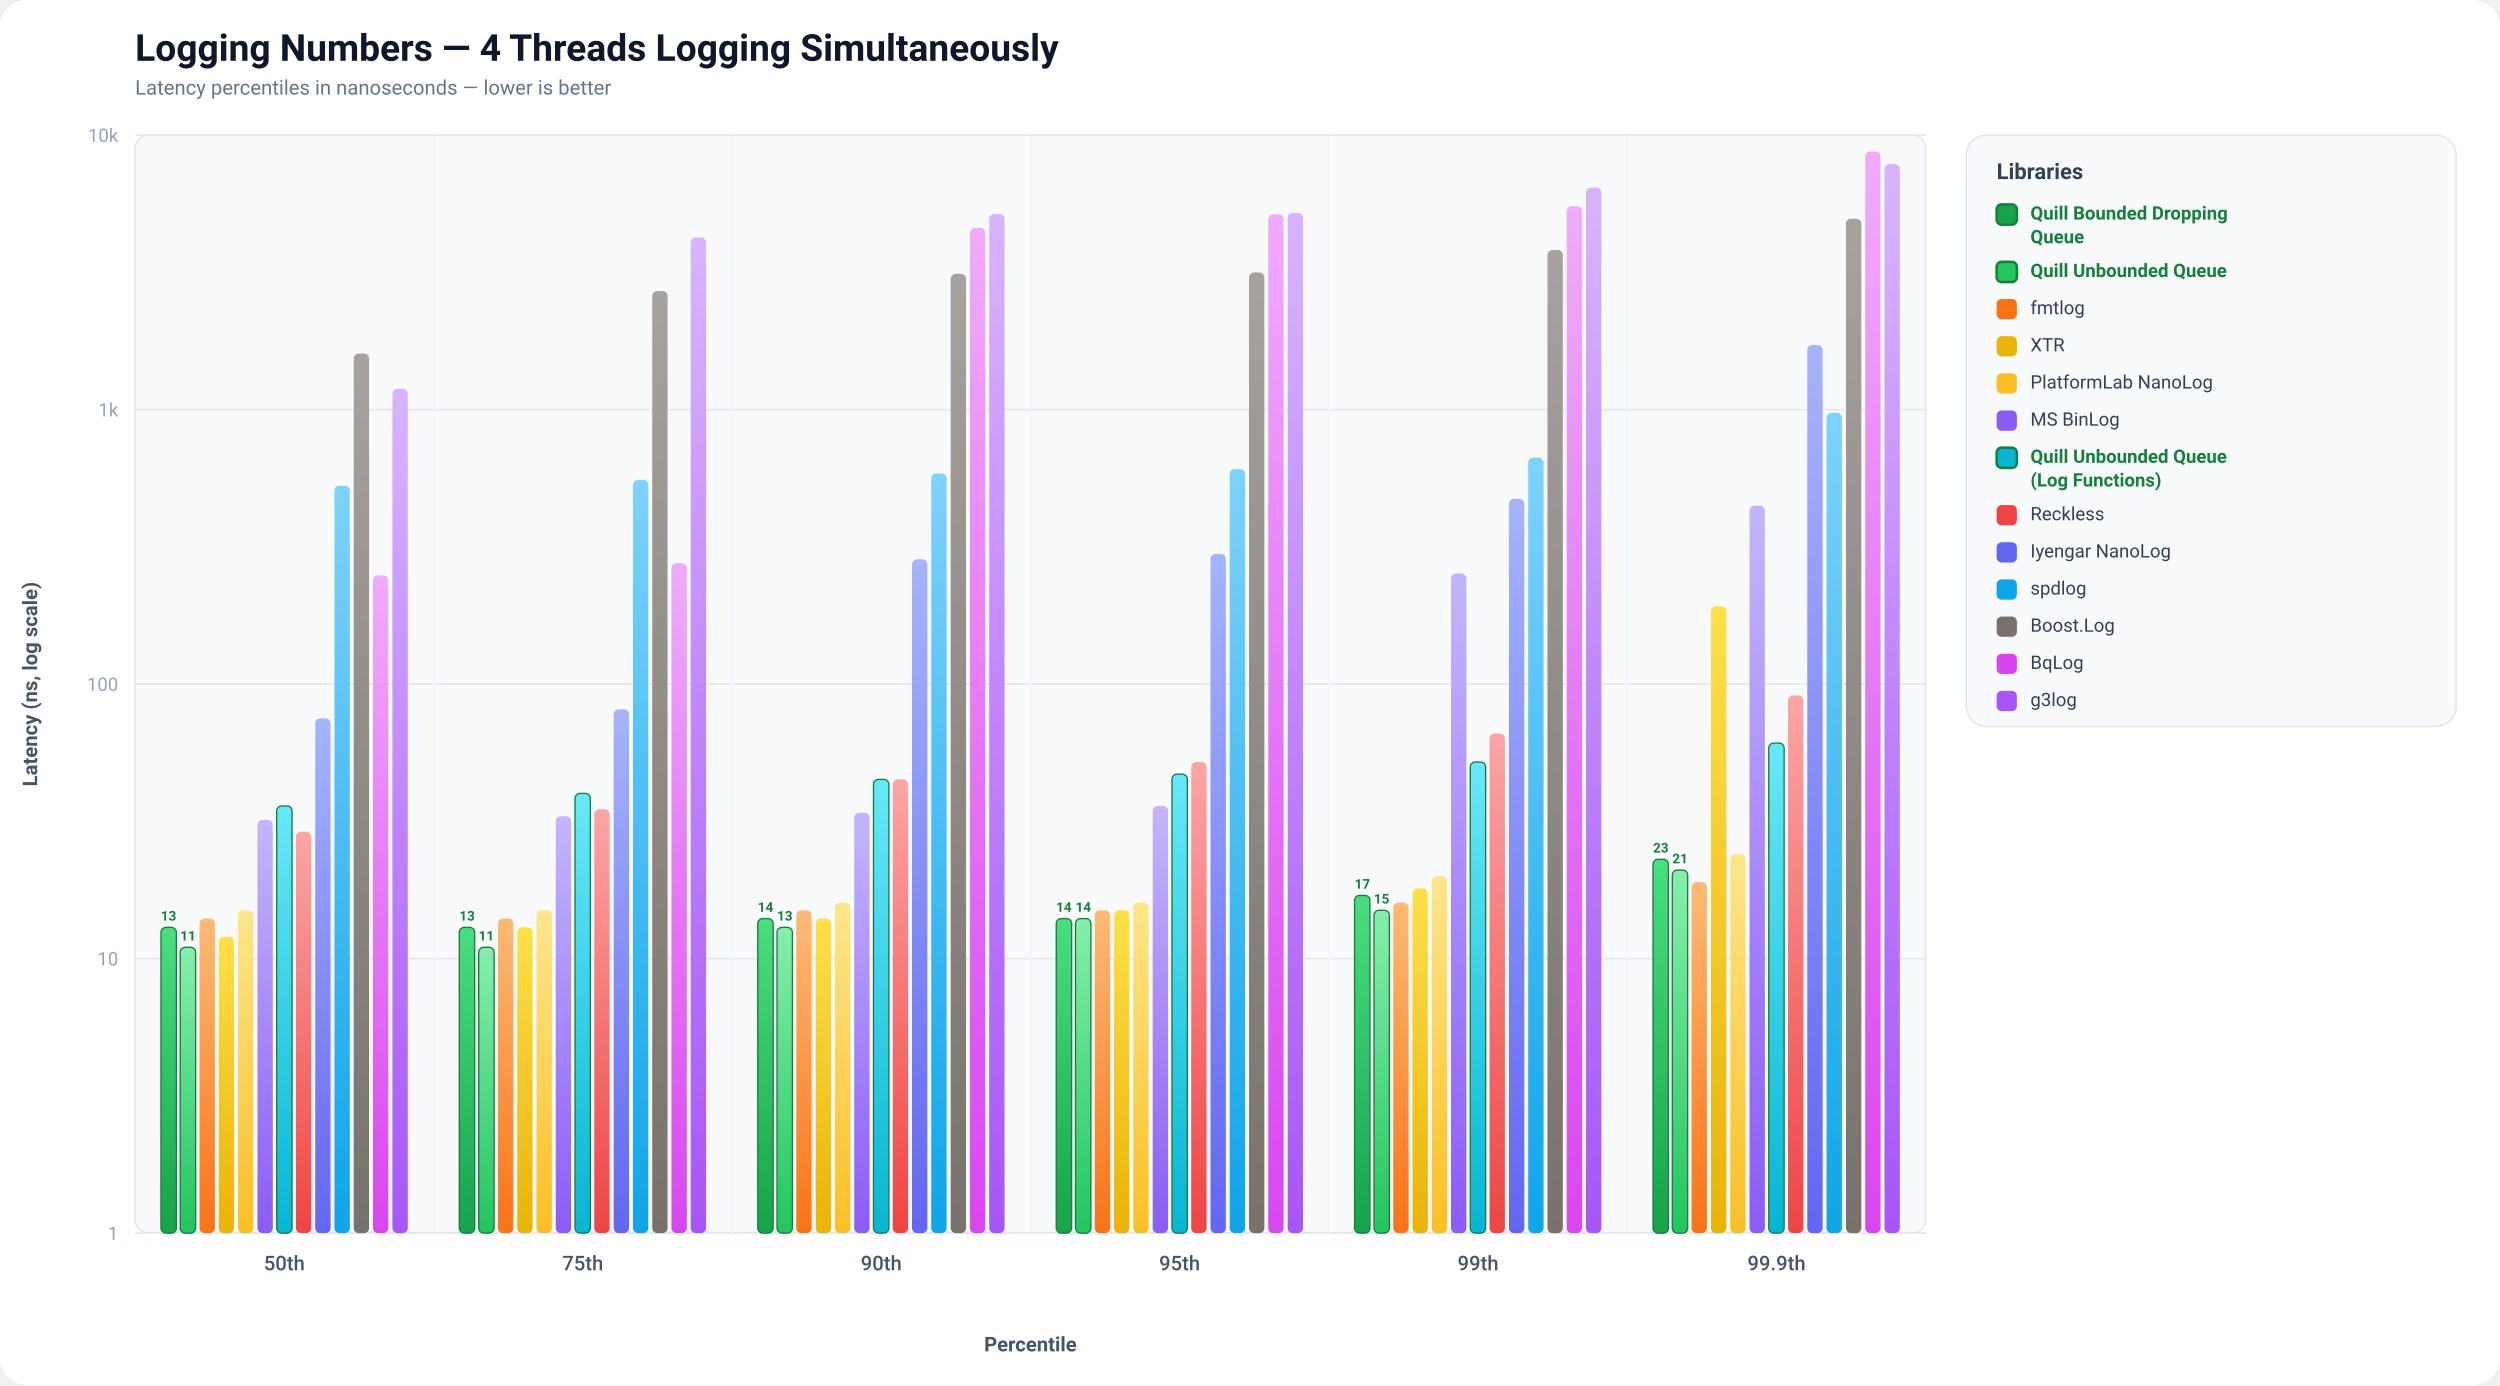
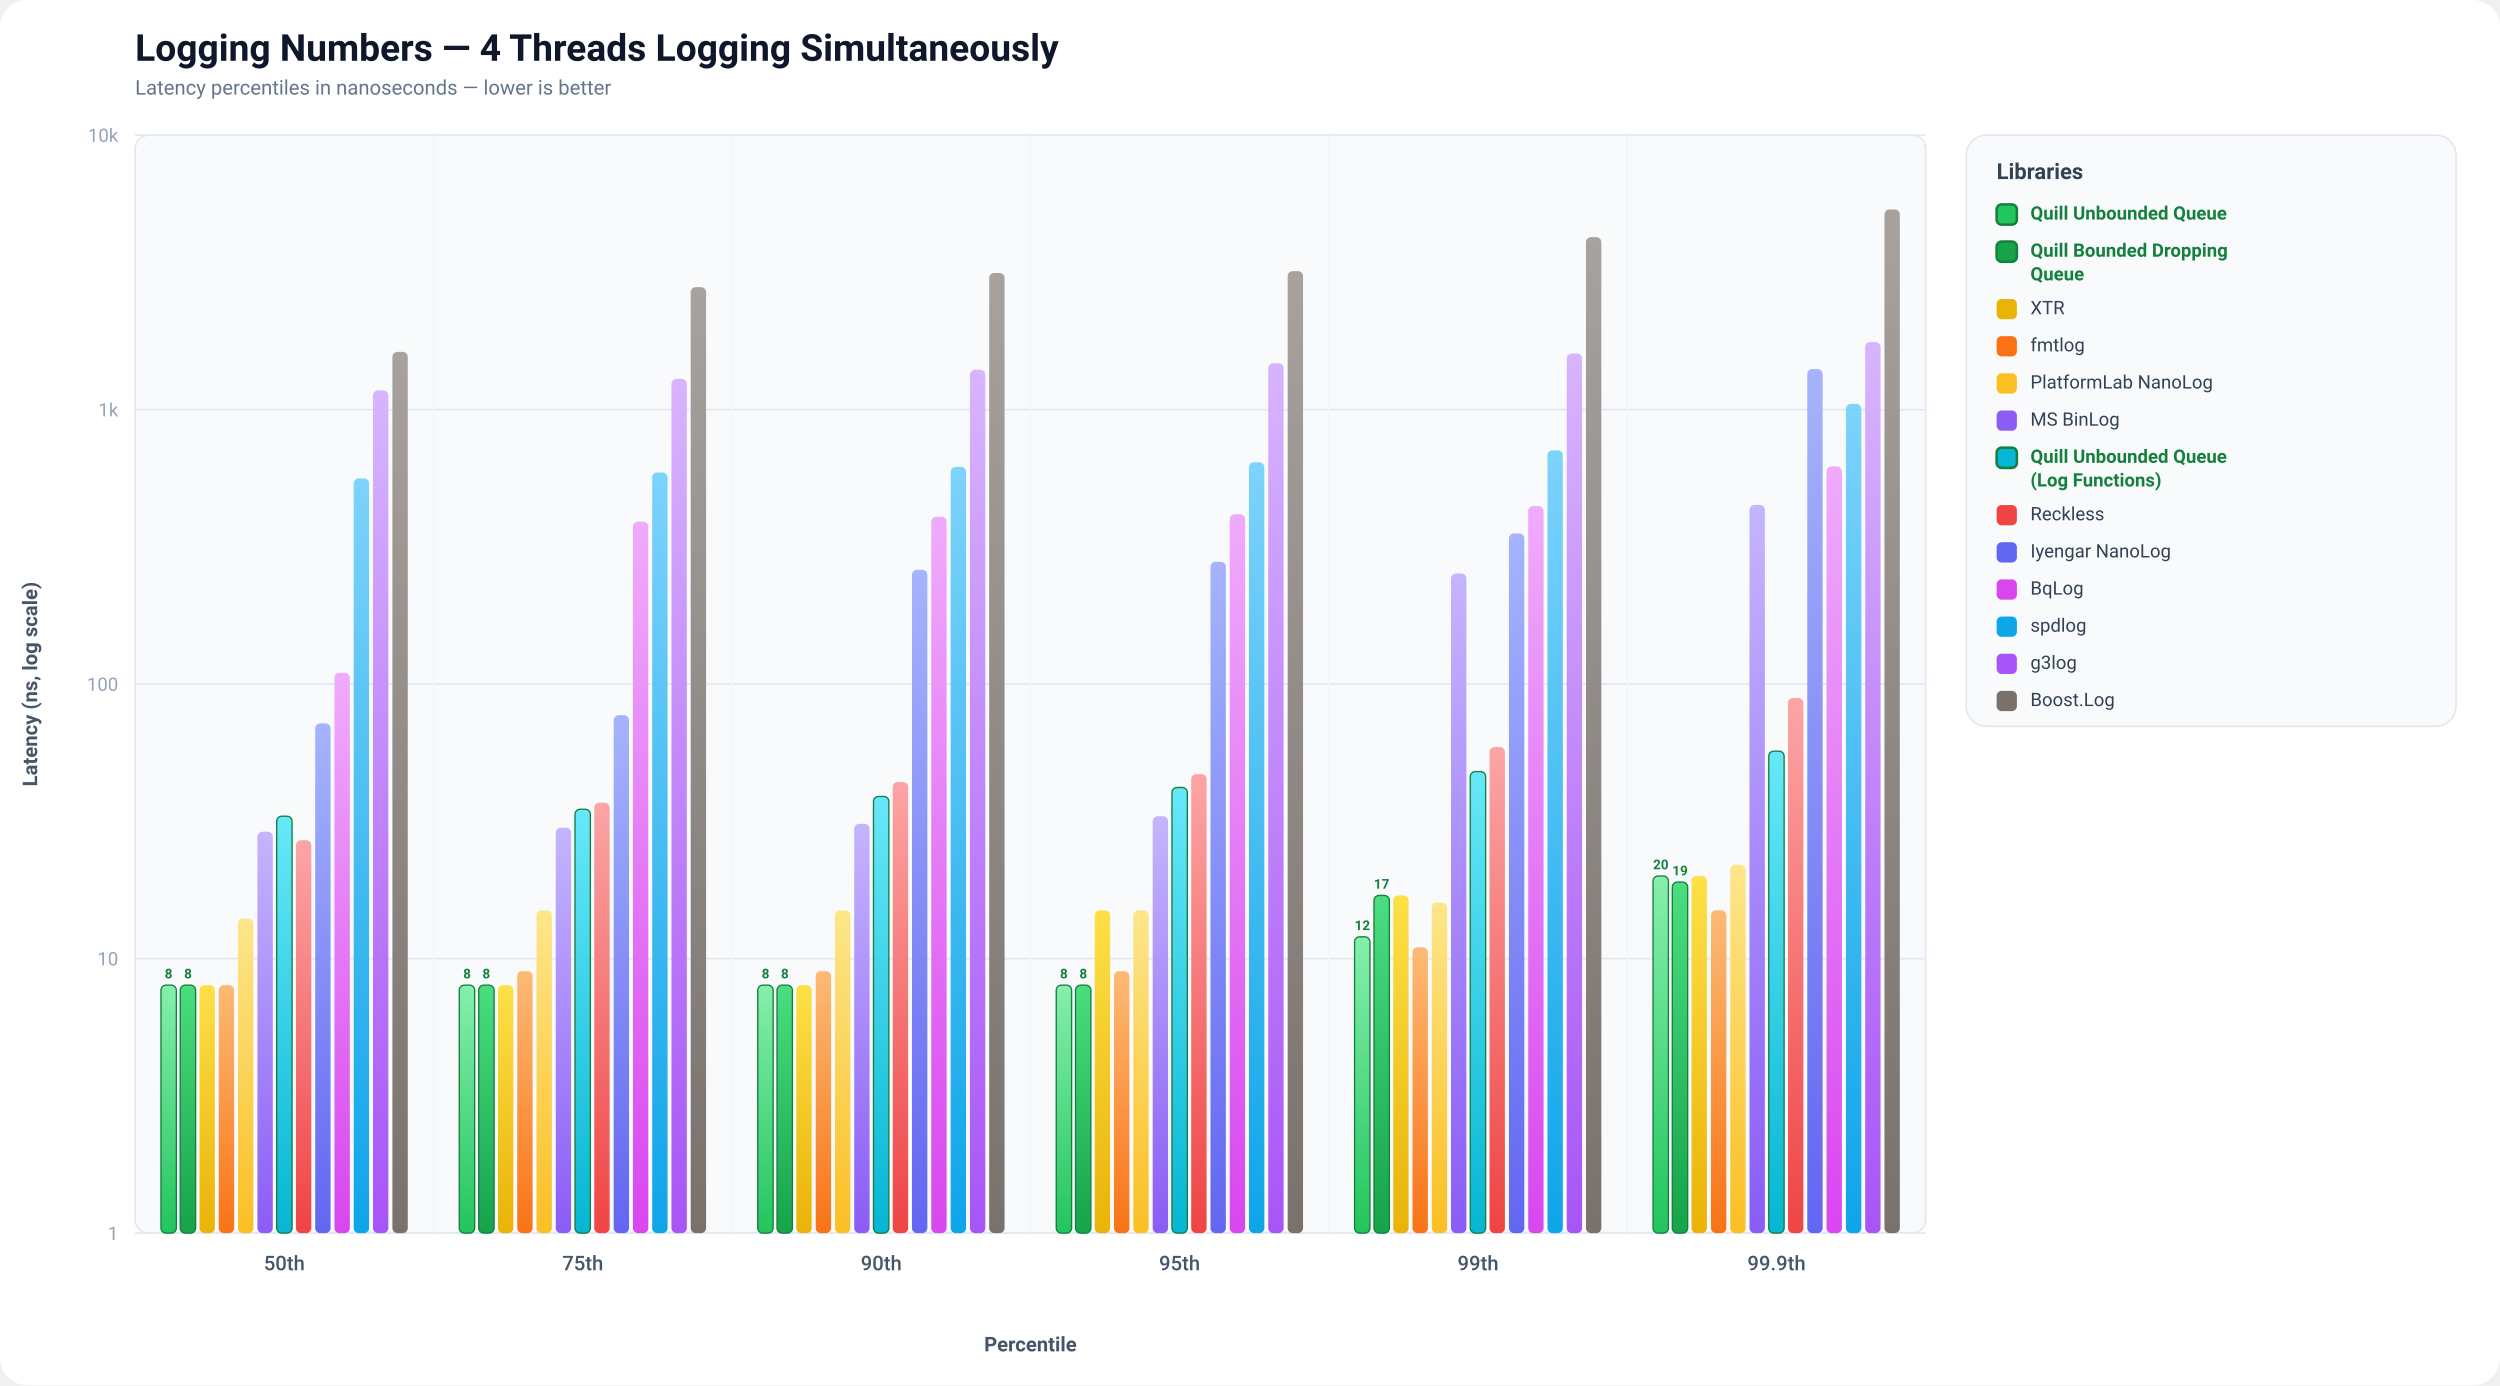
<svg xmlns="http://www.w3.org/2000/svg" width="1480" height="820" viewBox="0 0 1480 820">
  <defs>
+     <linearGradient id="grad_Quill_Unbounded_Queue" x1="0" y1="0" x2="0" y2="1">
+       <stop offset="0%" stop-color="#86efac" />
+       <stop offset="100%" stop-color="#22c55e" />
+     </linearGradient>
    <linearGradient id="grad_Quill_Bounded_Dropping_Queue" x1="0" y1="0" x2="0" y2="1">
      <stop offset="0%" stop-color="#4ade80" />
      <stop offset="100%" stop-color="#16a34a" />
    </linearGradient>
-     <linearGradient id="grad_Quill_Unbounded_Queue" x1="0" y1="0" x2="0" y2="1">
-       <stop offset="0%" stop-color="#86efac" />
-       <stop offset="100%" stop-color="#22c55e" />
+     <linearGradient id="grad_XTR" x1="0" y1="0" x2="0" y2="1">
+       <stop offset="0%" stop-color="#fde047" />
+       <stop offset="100%" stop-color="#eab308" />
    </linearGradient>
    <linearGradient id="grad_fmtlog" x1="0" y1="0" x2="0" y2="1">
      <stop offset="0%" stop-color="#fdba74" />
      <stop offset="100%" stop-color="#f97316" />
    </linearGradient>
-     <linearGradient id="grad_XTR" x1="0" y1="0" x2="0" y2="1">
-       <stop offset="0%" stop-color="#fde047" />
-       <stop offset="100%" stop-color="#eab308" />
-     </linearGradient>
    <linearGradient id="grad_PlatformLab_NanoLog" x1="0" y1="0" x2="0" y2="1">
      <stop offset="0%" stop-color="#fde68a" />
      <stop offset="100%" stop-color="#fbbf24" />
    </linearGradient>
    <linearGradient id="grad_MS_BinLog" x1="0" y1="0" x2="0" y2="1">
      <stop offset="0%" stop-color="#c4b5fd" />
      <stop offset="100%" stop-color="#8b5cf6" />
    </linearGradient>
    <linearGradient id="grad_Quill_Unbounded_Queue__Log_Functions_" x1="0" y1="0" x2="0" y2="1">
      <stop offset="0%" stop-color="#67e8f9" />
      <stop offset="100%" stop-color="#06b6d4" />
    </linearGradient>
    <linearGradient id="grad_Reckless" x1="0" y1="0" x2="0" y2="1">
      <stop offset="0%" stop-color="#fca5a5" />
      <stop offset="100%" stop-color="#ef4444" />
    </linearGradient>
    <linearGradient id="grad_Iyengar_NanoLog" x1="0" y1="0" x2="0" y2="1">
      <stop offset="0%" stop-color="#a5b4fc" />
      <stop offset="100%" stop-color="#6366f1" />
    </linearGradient>
+     <linearGradient id="grad_BqLog" x1="0" y1="0" x2="0" y2="1">
+       <stop offset="0%" stop-color="#f0abfc" />
+       <stop offset="100%" stop-color="#d946ef" />
+     </linearGradient>
    <linearGradient id="grad_spdlog" x1="0" y1="0" x2="0" y2="1">
      <stop offset="0%" stop-color="#7dd3fc" />
      <stop offset="100%" stop-color="#0ea5e9" />
    </linearGradient>
+     <linearGradient id="grad_g3log" x1="0" y1="0" x2="0" y2="1">
+       <stop offset="0%" stop-color="#d8b4fe" />
+       <stop offset="100%" stop-color="#a855f7" />
+     </linearGradient>
    <linearGradient id="grad_Boost_Log" x1="0" y1="0" x2="0" y2="1">
      <stop offset="0%" stop-color="#a8a29e" />
      <stop offset="100%" stop-color="#78716c" />
-     </linearGradient>
-     <linearGradient id="grad_BqLog" x1="0" y1="0" x2="0" y2="1">
-       <stop offset="0%" stop-color="#f0abfc" />
-       <stop offset="100%" stop-color="#d946ef" />
-     </linearGradient>
-     <linearGradient id="grad_g3log" x1="0" y1="0" x2="0" y2="1">
-       <stop offset="0%" stop-color="#d8b4fe" />
-       <stop offset="100%" stop-color="#a855f7" />
    </linearGradient>
  </defs>
  <rect width="100%" height="100%" fill="#ffffff" rx="16" />
  <text x="80.0" y="36.0" font-family="-apple-system, BlinkMacSystemFont, Segoe UI, Roboto, Helvetica Neue, Arial, sans-serif" font-size="22" font-weight="700" text-anchor="start" fill="#0f172a">Logging Numbers — 4 Threads Logging Simultaneously</text>
  <text x="80.0" y="56.0" font-family="-apple-system, BlinkMacSystemFont, Segoe UI, Roboto, Helvetica Neue, Arial, sans-serif" font-size="12" font-weight="400" text-anchor="start" fill="#64748b">Latency percentiles in nanoseconds — lower is better</text>
  <rect x="80" y="80" width="1060" height="650" rx="8" fill="#f8fafc" stroke="#e2e8f0" stroke-width="1" />
  <line x1="80" y1="730.0" x2="1140" y2="730.0" stroke="#e2e8f0" stroke-width="1" />
  <text x="70.0" y="734.0" font-family="-apple-system, BlinkMacSystemFont, Segoe UI, Roboto, Helvetica Neue, Arial, sans-serif" font-size="11" font-weight="400" text-anchor="end" fill="#94a3b8">1</text>
  <line x1="80" y1="567.5" x2="1140" y2="567.5" stroke="#e2e8f0" stroke-width="1" />
  <text x="70.0" y="571.5" font-family="-apple-system, BlinkMacSystemFont, Segoe UI, Roboto, Helvetica Neue, Arial, sans-serif" font-size="11" font-weight="400" text-anchor="end" fill="#94a3b8">10</text>
  <line x1="80" y1="405.0" x2="1140" y2="405.0" stroke="#e2e8f0" stroke-width="1" />
  <text x="70.0" y="409.0" font-family="-apple-system, BlinkMacSystemFont, Segoe UI, Roboto, Helvetica Neue, Arial, sans-serif" font-size="11" font-weight="400" text-anchor="end" fill="#94a3b8">100</text>
  <line x1="80" y1="242.5" x2="1140" y2="242.5" stroke="#e2e8f0" stroke-width="1" />
  <text x="70.0" y="246.5" font-family="-apple-system, BlinkMacSystemFont, Segoe UI, Roboto, Helvetica Neue, Arial, sans-serif" font-size="11" font-weight="400" text-anchor="end" fill="#94a3b8">1k</text>
  <line x1="80" y1="80.0" x2="1140" y2="80.0" stroke="#e2e8f0" stroke-width="1" />
  <text x="70.0" y="84.0" font-family="-apple-system, BlinkMacSystemFont, Segoe UI, Roboto, Helvetica Neue, Arial, sans-serif" font-size="11" font-weight="400" text-anchor="end" fill="#94a3b8">10k</text>
  <text x="168.3" y="752.0" font-family="-apple-system, BlinkMacSystemFont, Segoe UI, Roboto, Helvetica Neue, Arial, sans-serif" font-size="12" font-weight="500" text-anchor="middle" fill="#475569">50th</text>
-   <rect x="95.3" y="549.0" width="9.1" height="181.0" rx="3" fill="url(#grad_Quill_Bounded_Dropping_Queue)" stroke="#15803d" stroke-width="0.8" />
-   <rect x="106.7" y="560.8" width="9.1" height="169.2" rx="3" fill="url(#grad_Quill_Unbounded_Queue)" stroke="#15803d" stroke-width="0.8" />
-   <rect x="118.1" y="543.8" width="9.1" height="186.2" rx="3" fill="url(#grad_fmtlog)" />
-   <rect x="129.5" y="554.6" width="9.1" height="175.4" rx="3" fill="url(#grad_XTR)" />
-   <rect x="140.9" y="538.9" width="9.1" height="191.1" rx="3" fill="url(#grad_PlatformLab_NanoLog)" />
-   <rect x="152.4" y="485.4" width="9.1" height="244.6" rx="3" fill="url(#grad_MS_BinLog)" />
-   <rect x="163.8" y="477.1" width="9.1" height="252.9" rx="3" fill="url(#grad_Quill_Unbounded_Queue__Log_Functions_)" stroke="#15803d" stroke-width="0.8" />
-   <rect x="175.2" y="492.4" width="9.1" height="237.6" rx="3" fill="url(#grad_Reckless)" />
-   <rect x="186.6" y="425.3" width="9.1" height="304.7" rx="3" fill="url(#grad_Iyengar_NanoLog)" />
-   <rect x="198.0" y="287.6" width="9.1" height="442.4" rx="3" fill="url(#grad_spdlog)" />
-   <rect x="209.4" y="209.3" width="9.1" height="520.7" rx="3" fill="url(#grad_Boost_Log)" />
-   <rect x="220.8" y="340.6" width="9.1" height="389.4" rx="3" fill="url(#grad_BqLog)" />
-   <rect x="232.3" y="230.1" width="9.1" height="499.9" rx="3" fill="url(#grad_g3log)" />
+   <rect x="95.3" y="583.2" width="9.1" height="146.8" rx="3" fill="url(#grad_Quill_Unbounded_Queue)" stroke="#15803d" stroke-width="0.8" />
+   <rect x="106.7" y="583.2" width="9.1" height="146.8" rx="3" fill="url(#grad_Quill_Bounded_Dropping_Queue)" stroke="#15803d" stroke-width="0.8" />
+   <rect x="118.1" y="583.2" width="9.1" height="146.8" rx="3" fill="url(#grad_XTR)" />
+   <rect x="129.5" y="583.2" width="9.1" height="146.8" rx="3" fill="url(#grad_fmtlog)" />
+   <rect x="140.9" y="543.8" width="9.1" height="186.2" rx="3" fill="url(#grad_PlatformLab_NanoLog)" />
+   <rect x="152.4" y="492.4" width="9.1" height="237.6" rx="3" fill="url(#grad_MS_BinLog)" />
+   <rect x="163.8" y="483.2" width="9.1" height="246.8" rx="3" fill="url(#grad_Quill_Unbounded_Queue__Log_Functions_)" stroke="#15803d" stroke-width="0.8" />
+   <rect x="175.2" y="497.4" width="9.1" height="232.6" rx="3" fill="url(#grad_Reckless)" />
+   <rect x="186.6" y="428.2" width="9.1" height="301.8" rx="3" fill="url(#grad_Iyengar_NanoLog)" />
+   <rect x="198.0" y="398.3" width="9.1" height="331.7" rx="3" fill="url(#grad_BqLog)" />
+   <rect x="209.4" y="283.2" width="9.1" height="446.8" rx="3" fill="url(#grad_spdlog)" />
+   <rect x="220.8" y="231.1" width="9.1" height="498.9" rx="3" fill="url(#grad_g3log)" />
+   <rect x="232.3" y="208.3" width="9.1" height="521.7" rx="3" fill="url(#grad_Boost_Log)" />
  <line x1="256.7" y1="80" x2="256.7" y2="730" stroke="#f1f5f9" stroke-width="1" />
  <text x="345.0" y="752.0" font-family="-apple-system, BlinkMacSystemFont, Segoe UI, Roboto, Helvetica Neue, Arial, sans-serif" font-size="12" font-weight="500" text-anchor="middle" fill="#475569">75th</text>
-   <rect x="271.9" y="549.0" width="9.1" height="181.0" rx="3" fill="url(#grad_Quill_Bounded_Dropping_Queue)" stroke="#15803d" stroke-width="0.8" />
-   <rect x="283.4" y="560.8" width="9.1" height="169.2" rx="3" fill="url(#grad_Quill_Unbounded_Queue)" stroke="#15803d" stroke-width="0.8" />
-   <rect x="294.8" y="543.8" width="9.1" height="186.2" rx="3" fill="url(#grad_fmtlog)" />
-   <rect x="306.2" y="549.0" width="9.1" height="181.0" rx="3" fill="url(#grad_XTR)" />
+   <rect x="271.9" y="583.2" width="9.1" height="146.8" rx="3" fill="url(#grad_Quill_Unbounded_Queue)" stroke="#15803d" stroke-width="0.8" />
+   <rect x="283.4" y="583.2" width="9.1" height="146.8" rx="3" fill="url(#grad_Quill_Bounded_Dropping_Queue)" stroke="#15803d" stroke-width="0.8" />
+   <rect x="294.8" y="583.2" width="9.1" height="146.8" rx="3" fill="url(#grad_XTR)" />
+   <rect x="306.2" y="574.9" width="9.1" height="155.1" rx="3" fill="url(#grad_fmtlog)" />
  <rect x="317.6" y="538.9" width="9.1" height="191.1" rx="3" fill="url(#grad_PlatformLab_NanoLog)" />
-   <rect x="329.0" y="483.2" width="9.1" height="246.8" rx="3" fill="url(#grad_MS_BinLog)" />
-   <rect x="340.4" y="469.7" width="9.1" height="260.3" rx="3" fill="url(#grad_Quill_Unbounded_Queue__Log_Functions_)" stroke="#15803d" stroke-width="0.8" />
-   <rect x="351.8" y="479.1" width="9.1" height="250.9" rx="3" fill="url(#grad_Reckless)" />
-   <rect x="363.3" y="419.9" width="9.1" height="310.1" rx="3" fill="url(#grad_Iyengar_NanoLog)" />
-   <rect x="374.7" y="284.1" width="9.1" height="445.9" rx="3" fill="url(#grad_spdlog)" />
-   <rect x="386.1" y="172.3" width="9.1" height="557.7" rx="3" fill="url(#grad_Boost_Log)" />
-   <rect x="397.5" y="333.4" width="9.1" height="396.6" rx="3" fill="url(#grad_BqLog)" />
-   <rect x="408.9" y="140.6" width="9.1" height="589.4" rx="3" fill="url(#grad_g3log)" />
+   <rect x="329.0" y="490.0" width="9.1" height="240.0" rx="3" fill="url(#grad_MS_BinLog)" />
+   <rect x="340.4" y="479.1" width="9.1" height="250.9" rx="3" fill="url(#grad_Quill_Unbounded_Queue__Log_Functions_)" stroke="#15803d" stroke-width="0.8" />
+   <rect x="351.8" y="475.2" width="9.1" height="254.8" rx="3" fill="url(#grad_Reckless)" />
+   <rect x="363.3" y="423.4" width="9.1" height="306.6" rx="3" fill="url(#grad_Iyengar_NanoLog)" />
+   <rect x="374.7" y="308.8" width="9.1" height="421.2" rx="3" fill="url(#grad_BqLog)" />
+   <rect x="386.1" y="279.7" width="9.1" height="450.3" rx="3" fill="url(#grad_spdlog)" />
+   <rect x="397.5" y="224.3" width="9.1" height="505.7" rx="3" fill="url(#grad_g3log)" />
+   <rect x="408.9" y="170.0" width="9.1" height="560.0" rx="3" fill="url(#grad_Boost_Log)" />
  <line x1="433.3" y1="80" x2="433.3" y2="730" stroke="#f1f5f9" stroke-width="1" />
  <text x="521.7" y="752.0" font-family="-apple-system, BlinkMacSystemFont, Segoe UI, Roboto, Helvetica Neue, Arial, sans-serif" font-size="12" font-weight="500" text-anchor="middle" fill="#475569">90th</text>
-   <rect x="448.6" y="543.8" width="9.1" height="186.2" rx="3" fill="url(#grad_Quill_Bounded_Dropping_Queue)" stroke="#15803d" stroke-width="0.8" />
-   <rect x="460.0" y="549.0" width="9.1" height="181.0" rx="3" fill="url(#grad_Quill_Unbounded_Queue)" stroke="#15803d" stroke-width="0.8" />
-   <rect x="471.4" y="538.9" width="9.1" height="191.1" rx="3" fill="url(#grad_fmtlog)" />
-   <rect x="482.9" y="543.8" width="9.1" height="186.2" rx="3" fill="url(#grad_XTR)" />
-   <rect x="494.3" y="534.3" width="9.1" height="195.7" rx="3" fill="url(#grad_PlatformLab_NanoLog)" />
-   <rect x="505.7" y="481.1" width="9.1" height="248.9" rx="3" fill="url(#grad_MS_BinLog)" />
-   <rect x="517.1" y="461.4" width="9.1" height="268.6" rx="3" fill="url(#grad_Quill_Unbounded_Queue__Log_Functions_)" stroke="#15803d" stroke-width="0.8" />
-   <rect x="528.5" y="461.4" width="9.1" height="268.6" rx="3" fill="url(#grad_Reckless)" />
-   <rect x="539.9" y="331.1" width="9.1" height="398.9" rx="3" fill="url(#grad_Iyengar_NanoLog)" />
-   <rect x="551.3" y="280.3" width="9.1" height="449.7" rx="3" fill="url(#grad_spdlog)" />
-   <rect x="562.8" y="162.1" width="9.1" height="567.9" rx="3" fill="url(#grad_Boost_Log)" />
-   <rect x="574.2" y="134.9" width="9.1" height="595.1" rx="3" fill="url(#grad_BqLog)" />
-   <rect x="585.6" y="126.6" width="9.1" height="603.4" rx="3" fill="url(#grad_g3log)" />
+   <rect x="448.6" y="583.2" width="9.1" height="146.8" rx="3" fill="url(#grad_Quill_Unbounded_Queue)" stroke="#15803d" stroke-width="0.8" />
+   <rect x="460.0" y="583.2" width="9.1" height="146.8" rx="3" fill="url(#grad_Quill_Bounded_Dropping_Queue)" stroke="#15803d" stroke-width="0.8" />
+   <rect x="471.4" y="583.2" width="9.1" height="146.8" rx="3" fill="url(#grad_XTR)" />
+   <rect x="482.9" y="574.9" width="9.1" height="155.1" rx="3" fill="url(#grad_fmtlog)" />
+   <rect x="494.3" y="538.9" width="9.1" height="191.1" rx="3" fill="url(#grad_PlatformLab_NanoLog)" />
+   <rect x="505.7" y="487.7" width="9.1" height="242.3" rx="3" fill="url(#grad_MS_BinLog)" />
+   <rect x="517.1" y="471.5" width="9.1" height="258.5" rx="3" fill="url(#grad_Quill_Unbounded_Queue__Log_Functions_)" stroke="#15803d" stroke-width="0.8" />
+   <rect x="528.5" y="462.9" width="9.1" height="267.1" rx="3" fill="url(#grad_Reckless)" />
+   <rect x="539.9" y="337.3" width="9.1" height="392.7" rx="3" fill="url(#grad_Iyengar_NanoLog)" />
+   <rect x="551.3" y="305.9" width="9.1" height="424.1" rx="3" fill="url(#grad_BqLog)" />
+   <rect x="562.8" y="276.4" width="9.1" height="453.6" rx="3" fill="url(#grad_spdlog)" />
+   <rect x="574.2" y="218.9" width="9.1" height="511.1" rx="3" fill="url(#grad_g3log)" />
+   <rect x="585.6" y="161.6" width="9.1" height="568.4" rx="3" fill="url(#grad_Boost_Log)" />
  <line x1="610.0" y1="80" x2="610.0" y2="730" stroke="#f1f5f9" stroke-width="1" />
  <text x="698.3" y="752.0" font-family="-apple-system, BlinkMacSystemFont, Segoe UI, Roboto, Helvetica Neue, Arial, sans-serif" font-size="12" font-weight="500" text-anchor="middle" fill="#475569">95th</text>
-   <rect x="625.3" y="543.8" width="9.1" height="186.2" rx="3" fill="url(#grad_Quill_Bounded_Dropping_Queue)" stroke="#15803d" stroke-width="0.8" />
-   <rect x="636.7" y="543.8" width="9.1" height="186.2" rx="3" fill="url(#grad_Quill_Unbounded_Queue)" stroke="#15803d" stroke-width="0.8" />
-   <rect x="648.1" y="538.9" width="9.1" height="191.1" rx="3" fill="url(#grad_fmtlog)" />
-   <rect x="659.5" y="538.9" width="9.1" height="191.1" rx="3" fill="url(#grad_XTR)" />
-   <rect x="670.9" y="534.3" width="9.1" height="195.7" rx="3" fill="url(#grad_PlatformLab_NanoLog)" />
-   <rect x="682.4" y="477.1" width="9.1" height="252.9" rx="3" fill="url(#grad_MS_BinLog)" />
-   <rect x="693.8" y="458.3" width="9.1" height="271.7" rx="3" fill="url(#grad_Quill_Unbounded_Queue__Log_Functions_)" stroke="#15803d" stroke-width="0.8" />
-   <rect x="705.2" y="451.1" width="9.1" height="278.9" rx="3" fill="url(#grad_Reckless)" />
-   <rect x="716.6" y="327.9" width="9.1" height="402.1" rx="3" fill="url(#grad_Iyengar_NanoLog)" />
-   <rect x="728.0" y="277.7" width="9.1" height="452.3" rx="3" fill="url(#grad_spdlog)" />
-   <rect x="739.4" y="161.3" width="9.1" height="568.7" rx="3" fill="url(#grad_Boost_Log)" />
-   <rect x="750.8" y="126.8" width="9.1" height="603.2" rx="3" fill="url(#grad_BqLog)" />
-   <rect x="762.3" y="126.0" width="9.1" height="604.0" rx="3" fill="url(#grad_g3log)" />
+   <rect x="625.3" y="583.2" width="9.1" height="146.8" rx="3" fill="url(#grad_Quill_Unbounded_Queue)" stroke="#15803d" stroke-width="0.8" />
+   <rect x="636.7" y="583.2" width="9.1" height="146.8" rx="3" fill="url(#grad_Quill_Bounded_Dropping_Queue)" stroke="#15803d" stroke-width="0.8" />
+   <rect x="648.1" y="538.9" width="9.1" height="191.1" rx="3" fill="url(#grad_XTR)" />
+   <rect x="659.5" y="574.9" width="9.1" height="155.1" rx="3" fill="url(#grad_fmtlog)" />
+   <rect x="670.9" y="538.9" width="9.1" height="191.1" rx="3" fill="url(#grad_PlatformLab_NanoLog)" />
+   <rect x="682.4" y="483.2" width="9.1" height="246.8" rx="3" fill="url(#grad_MS_BinLog)" />
+   <rect x="693.8" y="466.2" width="9.1" height="263.8" rx="3" fill="url(#grad_Quill_Unbounded_Queue__Log_Functions_)" stroke="#15803d" stroke-width="0.8" />
+   <rect x="705.2" y="458.3" width="9.1" height="271.7" rx="3" fill="url(#grad_Reckless)" />
+   <rect x="716.6" y="332.6" width="9.1" height="397.4" rx="3" fill="url(#grad_Iyengar_NanoLog)" />
+   <rect x="728.0" y="304.4" width="9.1" height="425.6" rx="3" fill="url(#grad_BqLog)" />
+   <rect x="739.4" y="273.7" width="9.1" height="456.3" rx="3" fill="url(#grad_spdlog)" />
+   <rect x="750.8" y="215.0" width="9.1" height="515.0" rx="3" fill="url(#grad_g3log)" />
+   <rect x="762.3" y="160.5" width="9.1" height="569.5" rx="3" fill="url(#grad_Boost_Log)" />
  <line x1="786.7" y1="80" x2="786.7" y2="730" stroke="#f1f5f9" stroke-width="1" />
  <text x="875.0" y="752.0" font-family="-apple-system, BlinkMacSystemFont, Segoe UI, Roboto, Helvetica Neue, Arial, sans-serif" font-size="12" font-weight="500" text-anchor="middle" fill="#475569">99th</text>
-   <rect x="801.9" y="530.1" width="9.1" height="199.9" rx="3" fill="url(#grad_Quill_Bounded_Dropping_Queue)" stroke="#15803d" stroke-width="0.8" />
-   <rect x="813.4" y="538.9" width="9.1" height="191.1" rx="3" fill="url(#grad_Quill_Unbounded_Queue)" stroke="#15803d" stroke-width="0.8" />
-   <rect x="824.8" y="534.3" width="9.1" height="195.7" rx="3" fill="url(#grad_fmtlog)" />
-   <rect x="836.2" y="526.0" width="9.1" height="204.0" rx="3" fill="url(#grad_XTR)" />
-   <rect x="847.6" y="518.6" width="9.1" height="211.4" rx="3" fill="url(#grad_PlatformLab_NanoLog)" />
+   <rect x="801.9" y="554.6" width="9.1" height="175.4" rx="3" fill="url(#grad_Quill_Unbounded_Queue)" stroke="#15803d" stroke-width="0.8" />
+   <rect x="813.4" y="530.1" width="9.1" height="199.9" rx="3" fill="url(#grad_Quill_Bounded_Dropping_Queue)" stroke="#15803d" stroke-width="0.8" />
+   <rect x="824.8" y="530.1" width="9.1" height="199.9" rx="3" fill="url(#grad_XTR)" />
+   <rect x="836.2" y="560.8" width="9.1" height="169.2" rx="3" fill="url(#grad_fmtlog)" />
+   <rect x="847.6" y="534.3" width="9.1" height="195.7" rx="3" fill="url(#grad_PlatformLab_NanoLog)" />
  <rect x="859.0" y="339.5" width="9.1" height="390.5" rx="3" fill="url(#grad_MS_BinLog)" />
-   <rect x="870.4" y="451.1" width="9.1" height="278.9" rx="3" fill="url(#grad_Quill_Unbounded_Queue__Log_Functions_)" stroke="#15803d" stroke-width="0.8" />
-   <rect x="881.8" y="434.3" width="9.1" height="295.7" rx="3" fill="url(#grad_Reckless)" />
-   <rect x="893.3" y="295.3" width="9.1" height="434.7" rx="3" fill="url(#grad_Iyengar_NanoLog)" />
-   <rect x="904.7" y="270.9" width="9.1" height="459.1" rx="3" fill="url(#grad_spdlog)" />
-   <rect x="916.1" y="148.0" width="9.1" height="582.0" rx="3" fill="url(#grad_Boost_Log)" />
-   <rect x="927.5" y="122.1" width="9.1" height="607.9" rx="3" fill="url(#grad_BqLog)" />
-   <rect x="938.9" y="111.0" width="9.1" height="619.0" rx="3" fill="url(#grad_g3log)" />
+   <rect x="870.4" y="456.8" width="9.1" height="273.2" rx="3" fill="url(#grad_Quill_Unbounded_Queue__Log_Functions_)" stroke="#15803d" stroke-width="0.8" />
+   <rect x="881.8" y="442.2" width="9.1" height="287.8" rx="3" fill="url(#grad_Reckless)" />
+   <rect x="893.3" y="315.8" width="9.1" height="414.2" rx="3" fill="url(#grad_Iyengar_NanoLog)" />
+   <rect x="904.7" y="299.6" width="9.1" height="430.4" rx="3" fill="url(#grad_BqLog)" />
+   <rect x="916.1" y="266.6" width="9.1" height="463.4" rx="3" fill="url(#grad_spdlog)" />
+   <rect x="927.5" y="209.3" width="9.1" height="520.7" rx="3" fill="url(#grad_g3log)" />
+   <rect x="938.9" y="140.4" width="9.1" height="589.6" rx="3" fill="url(#grad_Boost_Log)" />
  <line x1="963.3" y1="80" x2="963.3" y2="730" stroke="#f1f5f9" stroke-width="1" />
  <text x="1051.7" y="752.0" font-family="-apple-system, BlinkMacSystemFont, Segoe UI, Roboto, Helvetica Neue, Arial, sans-serif" font-size="12" font-weight="500" text-anchor="middle" fill="#475569">99.9th</text>
-   <rect x="978.6" y="508.7" width="9.1" height="221.3" rx="3" fill="url(#grad_Quill_Bounded_Dropping_Queue)" stroke="#15803d" stroke-width="0.8" />
-   <rect x="990.0" y="515.1" width="9.1" height="214.9" rx="3" fill="url(#grad_Quill_Unbounded_Queue)" stroke="#15803d" stroke-width="0.8" />
-   <rect x="1001.4" y="522.2" width="9.1" height="207.8" rx="3" fill="url(#grad_fmtlog)" />
-   <rect x="1012.9" y="359.0" width="9.1" height="371.0" rx="3" fill="url(#grad_XTR)" />
-   <rect x="1024.3" y="505.7" width="9.1" height="224.3" rx="3" fill="url(#grad_PlatformLab_NanoLog)" />
-   <rect x="1035.7" y="299.3" width="9.1" height="430.7" rx="3" fill="url(#grad_MS_BinLog)" />
-   <rect x="1047.1" y="439.9" width="9.1" height="290.1" rx="3" fill="url(#grad_Quill_Unbounded_Queue__Log_Functions_)" stroke="#15803d" stroke-width="0.8" />
-   <rect x="1058.5" y="411.7" width="9.1" height="318.3" rx="3" fill="url(#grad_Reckless)" />
-   <rect x="1069.9" y="204.2" width="9.1" height="525.8" rx="3" fill="url(#grad_Iyengar_NanoLog)" />
-   <rect x="1081.3" y="244.4" width="9.1" height="485.6" rx="3" fill="url(#grad_spdlog)" />
-   <rect x="1092.8" y="129.5" width="9.1" height="600.5" rx="3" fill="url(#grad_Boost_Log)" />
-   <rect x="1104.2" y="89.7" width="9.1" height="640.3" rx="3" fill="url(#grad_BqLog)" />
-   <rect x="1115.6" y="97.1" width="9.1" height="632.9" rx="3" fill="url(#grad_g3log)" />
-   <text x="99.8" y="545.0" font-family="-apple-system, BlinkMacSystemFont, Segoe UI, Roboto, Helvetica Neue, Arial, sans-serif" font-size="8" font-weight="700" text-anchor="middle" fill="#15803d">13</text>
-   <text x="111.3" y="556.8" font-family="-apple-system, BlinkMacSystemFont, Segoe UI, Roboto, Helvetica Neue, Arial, sans-serif" font-size="8" font-weight="700" text-anchor="middle" fill="#15803d">11</text>
-   <text x="276.5" y="545.0" font-family="-apple-system, BlinkMacSystemFont, Segoe UI, Roboto, Helvetica Neue, Arial, sans-serif" font-size="8" font-weight="700" text-anchor="middle" fill="#15803d">13</text>
-   <text x="287.9" y="556.8" font-family="-apple-system, BlinkMacSystemFont, Segoe UI, Roboto, Helvetica Neue, Arial, sans-serif" font-size="8" font-weight="700" text-anchor="middle" fill="#15803d">11</text>
-   <text x="453.2" y="539.8" font-family="-apple-system, BlinkMacSystemFont, Segoe UI, Roboto, Helvetica Neue, Arial, sans-serif" font-size="8" font-weight="700" text-anchor="middle" fill="#15803d">14</text>
-   <text x="464.6" y="545.0" font-family="-apple-system, BlinkMacSystemFont, Segoe UI, Roboto, Helvetica Neue, Arial, sans-serif" font-size="8" font-weight="700" text-anchor="middle" fill="#15803d">13</text>
-   <text x="629.8" y="539.8" font-family="-apple-system, BlinkMacSystemFont, Segoe UI, Roboto, Helvetica Neue, Arial, sans-serif" font-size="8" font-weight="700" text-anchor="middle" fill="#15803d">14</text>
-   <text x="641.3" y="539.8" font-family="-apple-system, BlinkMacSystemFont, Segoe UI, Roboto, Helvetica Neue, Arial, sans-serif" font-size="8" font-weight="700" text-anchor="middle" fill="#15803d">14</text>
-   <text x="806.5" y="526.1" font-family="-apple-system, BlinkMacSystemFont, Segoe UI, Roboto, Helvetica Neue, Arial, sans-serif" font-size="8" font-weight="700" text-anchor="middle" fill="#15803d">17</text>
-   <text x="817.9" y="534.9" font-family="-apple-system, BlinkMacSystemFont, Segoe UI, Roboto, Helvetica Neue, Arial, sans-serif" font-size="8" font-weight="700" text-anchor="middle" fill="#15803d">15</text>
-   <text x="983.2" y="504.7" font-family="-apple-system, BlinkMacSystemFont, Segoe UI, Roboto, Helvetica Neue, Arial, sans-serif" font-size="8" font-weight="700" text-anchor="middle" fill="#15803d">23</text>
-   <text x="994.6" y="511.1" font-family="-apple-system, BlinkMacSystemFont, Segoe UI, Roboto, Helvetica Neue, Arial, sans-serif" font-size="8" font-weight="700" text-anchor="middle" fill="#15803d">21</text>
+   <rect x="978.6" y="518.6" width="9.1" height="211.4" rx="3" fill="url(#grad_Quill_Unbounded_Queue)" stroke="#15803d" stroke-width="0.8" />
+   <rect x="990.0" y="522.2" width="9.1" height="207.8" rx="3" fill="url(#grad_Quill_Bounded_Dropping_Queue)" stroke="#15803d" stroke-width="0.8" />
+   <rect x="1001.4" y="518.6" width="9.1" height="211.4" rx="3" fill="url(#grad_XTR)" />
+   <rect x="1012.9" y="538.9" width="9.1" height="191.1" rx="3" fill="url(#grad_fmtlog)" />
+   <rect x="1024.3" y="511.9" width="9.1" height="218.1" rx="3" fill="url(#grad_PlatformLab_NanoLog)" />
+   <rect x="1035.7" y="298.9" width="9.1" height="431.1" rx="3" fill="url(#grad_MS_BinLog)" />
+   <rect x="1047.1" y="444.7" width="9.1" height="285.3" rx="3" fill="url(#grad_Quill_Unbounded_Queue__Log_Functions_)" stroke="#15803d" stroke-width="0.8" />
+   <rect x="1058.5" y="413.2" width="9.1" height="316.8" rx="3" fill="url(#grad_Reckless)" />
+   <rect x="1069.9" y="218.5" width="9.1" height="511.5" rx="3" fill="url(#grad_Iyengar_NanoLog)" />
+   <rect x="1081.3" y="276.1" width="9.1" height="453.9" rx="3" fill="url(#grad_BqLog)" />
+   <rect x="1092.8" y="239.1" width="9.1" height="490.9" rx="3" fill="url(#grad_spdlog)" />
+   <rect x="1104.2" y="202.5" width="9.1" height="527.5" rx="3" fill="url(#grad_g3log)" />
+   <rect x="1115.6" y="124.0" width="9.1" height="606.0" rx="3" fill="url(#grad_Boost_Log)" />
+   <text x="99.8" y="579.2" font-family="-apple-system, BlinkMacSystemFont, Segoe UI, Roboto, Helvetica Neue, Arial, sans-serif" font-size="8" font-weight="700" text-anchor="middle" fill="#15803d">8</text>
+   <text x="111.3" y="579.2" font-family="-apple-system, BlinkMacSystemFont, Segoe UI, Roboto, Helvetica Neue, Arial, sans-serif" font-size="8" font-weight="700" text-anchor="middle" fill="#15803d">8</text>
+   <text x="276.5" y="579.2" font-family="-apple-system, BlinkMacSystemFont, Segoe UI, Roboto, Helvetica Neue, Arial, sans-serif" font-size="8" font-weight="700" text-anchor="middle" fill="#15803d">8</text>
+   <text x="287.9" y="579.2" font-family="-apple-system, BlinkMacSystemFont, Segoe UI, Roboto, Helvetica Neue, Arial, sans-serif" font-size="8" font-weight="700" text-anchor="middle" fill="#15803d">8</text>
+   <text x="453.2" y="579.2" font-family="-apple-system, BlinkMacSystemFont, Segoe UI, Roboto, Helvetica Neue, Arial, sans-serif" font-size="8" font-weight="700" text-anchor="middle" fill="#15803d">8</text>
+   <text x="464.6" y="579.2" font-family="-apple-system, BlinkMacSystemFont, Segoe UI, Roboto, Helvetica Neue, Arial, sans-serif" font-size="8" font-weight="700" text-anchor="middle" fill="#15803d">8</text>
+   <text x="629.8" y="579.2" font-family="-apple-system, BlinkMacSystemFont, Segoe UI, Roboto, Helvetica Neue, Arial, sans-serif" font-size="8" font-weight="700" text-anchor="middle" fill="#15803d">8</text>
+   <text x="641.3" y="579.2" font-family="-apple-system, BlinkMacSystemFont, Segoe UI, Roboto, Helvetica Neue, Arial, sans-serif" font-size="8" font-weight="700" text-anchor="middle" fill="#15803d">8</text>
+   <text x="806.5" y="550.6" font-family="-apple-system, BlinkMacSystemFont, Segoe UI, Roboto, Helvetica Neue, Arial, sans-serif" font-size="8" font-weight="700" text-anchor="middle" fill="#15803d">12</text>
+   <text x="817.9" y="526.1" font-family="-apple-system, BlinkMacSystemFont, Segoe UI, Roboto, Helvetica Neue, Arial, sans-serif" font-size="8" font-weight="700" text-anchor="middle" fill="#15803d">17</text>
+   <text x="983.2" y="514.6" font-family="-apple-system, BlinkMacSystemFont, Segoe UI, Roboto, Helvetica Neue, Arial, sans-serif" font-size="8" font-weight="700" text-anchor="middle" fill="#15803d">20</text>
+   <text x="994.6" y="518.2" font-family="-apple-system, BlinkMacSystemFont, Segoe UI, Roboto, Helvetica Neue, Arial, sans-serif" font-size="8" font-weight="700" text-anchor="middle" fill="#15803d">19</text>
  <text x="610.0" y="800.0" font-family="-apple-system, BlinkMacSystemFont, Segoe UI, Roboto, Helvetica Neue, Arial, sans-serif" font-size="12" font-weight="600" text-anchor="middle" fill="#475569">Percentile</text>
  <text x="22.0" y="405.0" font-family="-apple-system, BlinkMacSystemFont, Segoe UI, Roboto, Helvetica Neue, Arial, sans-serif" font-size="12" font-weight="600" text-anchor="middle" fill="#475569" transform="rotate(-90 22 405.0)">Latency (ns, log scale)</text>
  <rect x="1164.0" y="80.0" width="290" height="350" rx="12" fill="#f8fafc" stroke="#e2e8f0" stroke-width="1" />
  <text x="1182.0" y="106.0" font-family="-apple-system, BlinkMacSystemFont, Segoe UI, Roboto, Helvetica Neue, Arial, sans-serif" font-size="13" font-weight="700" text-anchor="start" fill="#334155">Libraries</text>
-   <rect x="1182.0" y="121.0" width="12" height="12" rx="3" fill="#16a34a" stroke="#15803d" stroke-width="1.5" />
-   <text x="1202.0" y="130.0" font-family="-apple-system, BlinkMacSystemFont, Segoe UI, Roboto, Helvetica Neue, Arial, sans-serif" font-size="11" font-weight="600" text-anchor="start" fill="#15803d">Quill Bounded Dropping</text>
-   <text x="1202.0" y="144.0" font-family="-apple-system, BlinkMacSystemFont, Segoe UI, Roboto, Helvetica Neue, Arial, sans-serif" font-size="11" font-weight="600" text-anchor="start" fill="#15803d">Queue</text>
-   <rect x="1182.0" y="155.0" width="12" height="12" rx="3" fill="#22c55e" stroke="#15803d" stroke-width="1.5" />
-   <text x="1202.0" y="164.0" font-family="-apple-system, BlinkMacSystemFont, Segoe UI, Roboto, Helvetica Neue, Arial, sans-serif" font-size="11" font-weight="600" text-anchor="start" fill="#15803d">Quill Unbounded Queue</text>
-   <rect x="1182.0" y="177.0" width="12" height="12" rx="3" fill="#f97316" />
-   <text x="1202.0" y="186.0" font-family="-apple-system, BlinkMacSystemFont, Segoe UI, Roboto, Helvetica Neue, Arial, sans-serif" font-size="11" font-weight="400" text-anchor="start" fill="#334155">fmtlog</text>
-   <rect x="1182.0" y="199.0" width="12" height="12" rx="3" fill="#eab308" />
-   <text x="1202.0" y="208.0" font-family="-apple-system, BlinkMacSystemFont, Segoe UI, Roboto, Helvetica Neue, Arial, sans-serif" font-size="11" font-weight="400" text-anchor="start" fill="#334155">XTR</text>
+   <rect x="1182.0" y="121.0" width="12" height="12" rx="3" fill="#22c55e" stroke="#15803d" stroke-width="1.5" />
+   <text x="1202.0" y="130.0" font-family="-apple-system, BlinkMacSystemFont, Segoe UI, Roboto, Helvetica Neue, Arial, sans-serif" font-size="11" font-weight="600" text-anchor="start" fill="#15803d">Quill Unbounded Queue</text>
+   <rect x="1182.0" y="143.0" width="12" height="12" rx="3" fill="#16a34a" stroke="#15803d" stroke-width="1.5" />
+   <text x="1202.0" y="152.0" font-family="-apple-system, BlinkMacSystemFont, Segoe UI, Roboto, Helvetica Neue, Arial, sans-serif" font-size="11" font-weight="600" text-anchor="start" fill="#15803d">Quill Bounded Dropping</text>
+   <text x="1202.0" y="166.0" font-family="-apple-system, BlinkMacSystemFont, Segoe UI, Roboto, Helvetica Neue, Arial, sans-serif" font-size="11" font-weight="600" text-anchor="start" fill="#15803d">Queue</text>
+   <rect x="1182.0" y="177.0" width="12" height="12" rx="3" fill="#eab308" />
+   <text x="1202.0" y="186.0" font-family="-apple-system, BlinkMacSystemFont, Segoe UI, Roboto, Helvetica Neue, Arial, sans-serif" font-size="11" font-weight="400" text-anchor="start" fill="#334155">XTR</text>
+   <rect x="1182.0" y="199.0" width="12" height="12" rx="3" fill="#f97316" />
+   <text x="1202.0" y="208.0" font-family="-apple-system, BlinkMacSystemFont, Segoe UI, Roboto, Helvetica Neue, Arial, sans-serif" font-size="11" font-weight="400" text-anchor="start" fill="#334155">fmtlog</text>
  <rect x="1182.0" y="221.0" width="12" height="12" rx="3" fill="#fbbf24" />
  <text x="1202.0" y="230.0" font-family="-apple-system, BlinkMacSystemFont, Segoe UI, Roboto, Helvetica Neue, Arial, sans-serif" font-size="11" font-weight="400" text-anchor="start" fill="#334155">PlatformLab NanoLog</text>
  <rect x="1182.0" y="243.0" width="12" height="12" rx="3" fill="#8b5cf6" />
  <text x="1202.0" y="252.0" font-family="-apple-system, BlinkMacSystemFont, Segoe UI, Roboto, Helvetica Neue, Arial, sans-serif" font-size="11" font-weight="400" text-anchor="start" fill="#334155">MS BinLog</text>
  <rect x="1182.0" y="265.0" width="12" height="12" rx="3" fill="#06b6d4" stroke="#15803d" stroke-width="1.5" />
  <text x="1202.0" y="274.0" font-family="-apple-system, BlinkMacSystemFont, Segoe UI, Roboto, Helvetica Neue, Arial, sans-serif" font-size="11" font-weight="600" text-anchor="start" fill="#15803d">Quill Unbounded Queue</text>
  <text x="1202.0" y="288.0" font-family="-apple-system, BlinkMacSystemFont, Segoe UI, Roboto, Helvetica Neue, Arial, sans-serif" font-size="11" font-weight="600" text-anchor="start" fill="#15803d">(Log Functions)</text>
  <rect x="1182.0" y="299.0" width="12" height="12" rx="3" fill="#ef4444" />
  <text x="1202.0" y="308.0" font-family="-apple-system, BlinkMacSystemFont, Segoe UI, Roboto, Helvetica Neue, Arial, sans-serif" font-size="11" font-weight="400" text-anchor="start" fill="#334155">Reckless</text>
  <rect x="1182.0" y="321.0" width="12" height="12" rx="3" fill="#6366f1" />
  <text x="1202.0" y="330.0" font-family="-apple-system, BlinkMacSystemFont, Segoe UI, Roboto, Helvetica Neue, Arial, sans-serif" font-size="11" font-weight="400" text-anchor="start" fill="#334155">Iyengar NanoLog</text>
-   <rect x="1182.0" y="343.0" width="12" height="12" rx="3" fill="#0ea5e9" />
-   <text x="1202.0" y="352.0" font-family="-apple-system, BlinkMacSystemFont, Segoe UI, Roboto, Helvetica Neue, Arial, sans-serif" font-size="11" font-weight="400" text-anchor="start" fill="#334155">spdlog</text>
-   <rect x="1182.0" y="365.0" width="12" height="12" rx="3" fill="#78716c" />
-   <text x="1202.0" y="374.0" font-family="-apple-system, BlinkMacSystemFont, Segoe UI, Roboto, Helvetica Neue, Arial, sans-serif" font-size="11" font-weight="400" text-anchor="start" fill="#334155">Boost.Log</text>
-   <rect x="1182.0" y="387.0" width="12" height="12" rx="3" fill="#d946ef" />
-   <text x="1202.0" y="396.0" font-family="-apple-system, BlinkMacSystemFont, Segoe UI, Roboto, Helvetica Neue, Arial, sans-serif" font-size="11" font-weight="400" text-anchor="start" fill="#334155">BqLog</text>
-   <rect x="1182.0" y="409.0" width="12" height="12" rx="3" fill="#a855f7" />
-   <text x="1202.0" y="418.0" font-family="-apple-system, BlinkMacSystemFont, Segoe UI, Roboto, Helvetica Neue, Arial, sans-serif" font-size="11" font-weight="400" text-anchor="start" fill="#334155">g3log</text>
+   <rect x="1182.0" y="343.0" width="12" height="12" rx="3" fill="#d946ef" />
+   <text x="1202.0" y="352.0" font-family="-apple-system, BlinkMacSystemFont, Segoe UI, Roboto, Helvetica Neue, Arial, sans-serif" font-size="11" font-weight="400" text-anchor="start" fill="#334155">BqLog</text>
+   <rect x="1182.0" y="365.0" width="12" height="12" rx="3" fill="#0ea5e9" />
+   <text x="1202.0" y="374.0" font-family="-apple-system, BlinkMacSystemFont, Segoe UI, Roboto, Helvetica Neue, Arial, sans-serif" font-size="11" font-weight="400" text-anchor="start" fill="#334155">spdlog</text>
+   <rect x="1182.0" y="387.0" width="12" height="12" rx="3" fill="#a855f7" />
+   <text x="1202.0" y="396.0" font-family="-apple-system, BlinkMacSystemFont, Segoe UI, Roboto, Helvetica Neue, Arial, sans-serif" font-size="11" font-weight="400" text-anchor="start" fill="#334155">g3log</text>
+   <rect x="1182.0" y="409.0" width="12" height="12" rx="3" fill="#78716c" />
+   <text x="1202.0" y="418.0" font-family="-apple-system, BlinkMacSystemFont, Segoe UI, Roboto, Helvetica Neue, Arial, sans-serif" font-size="11" font-weight="400" text-anchor="start" fill="#334155">Boost.Log</text>
</svg>
